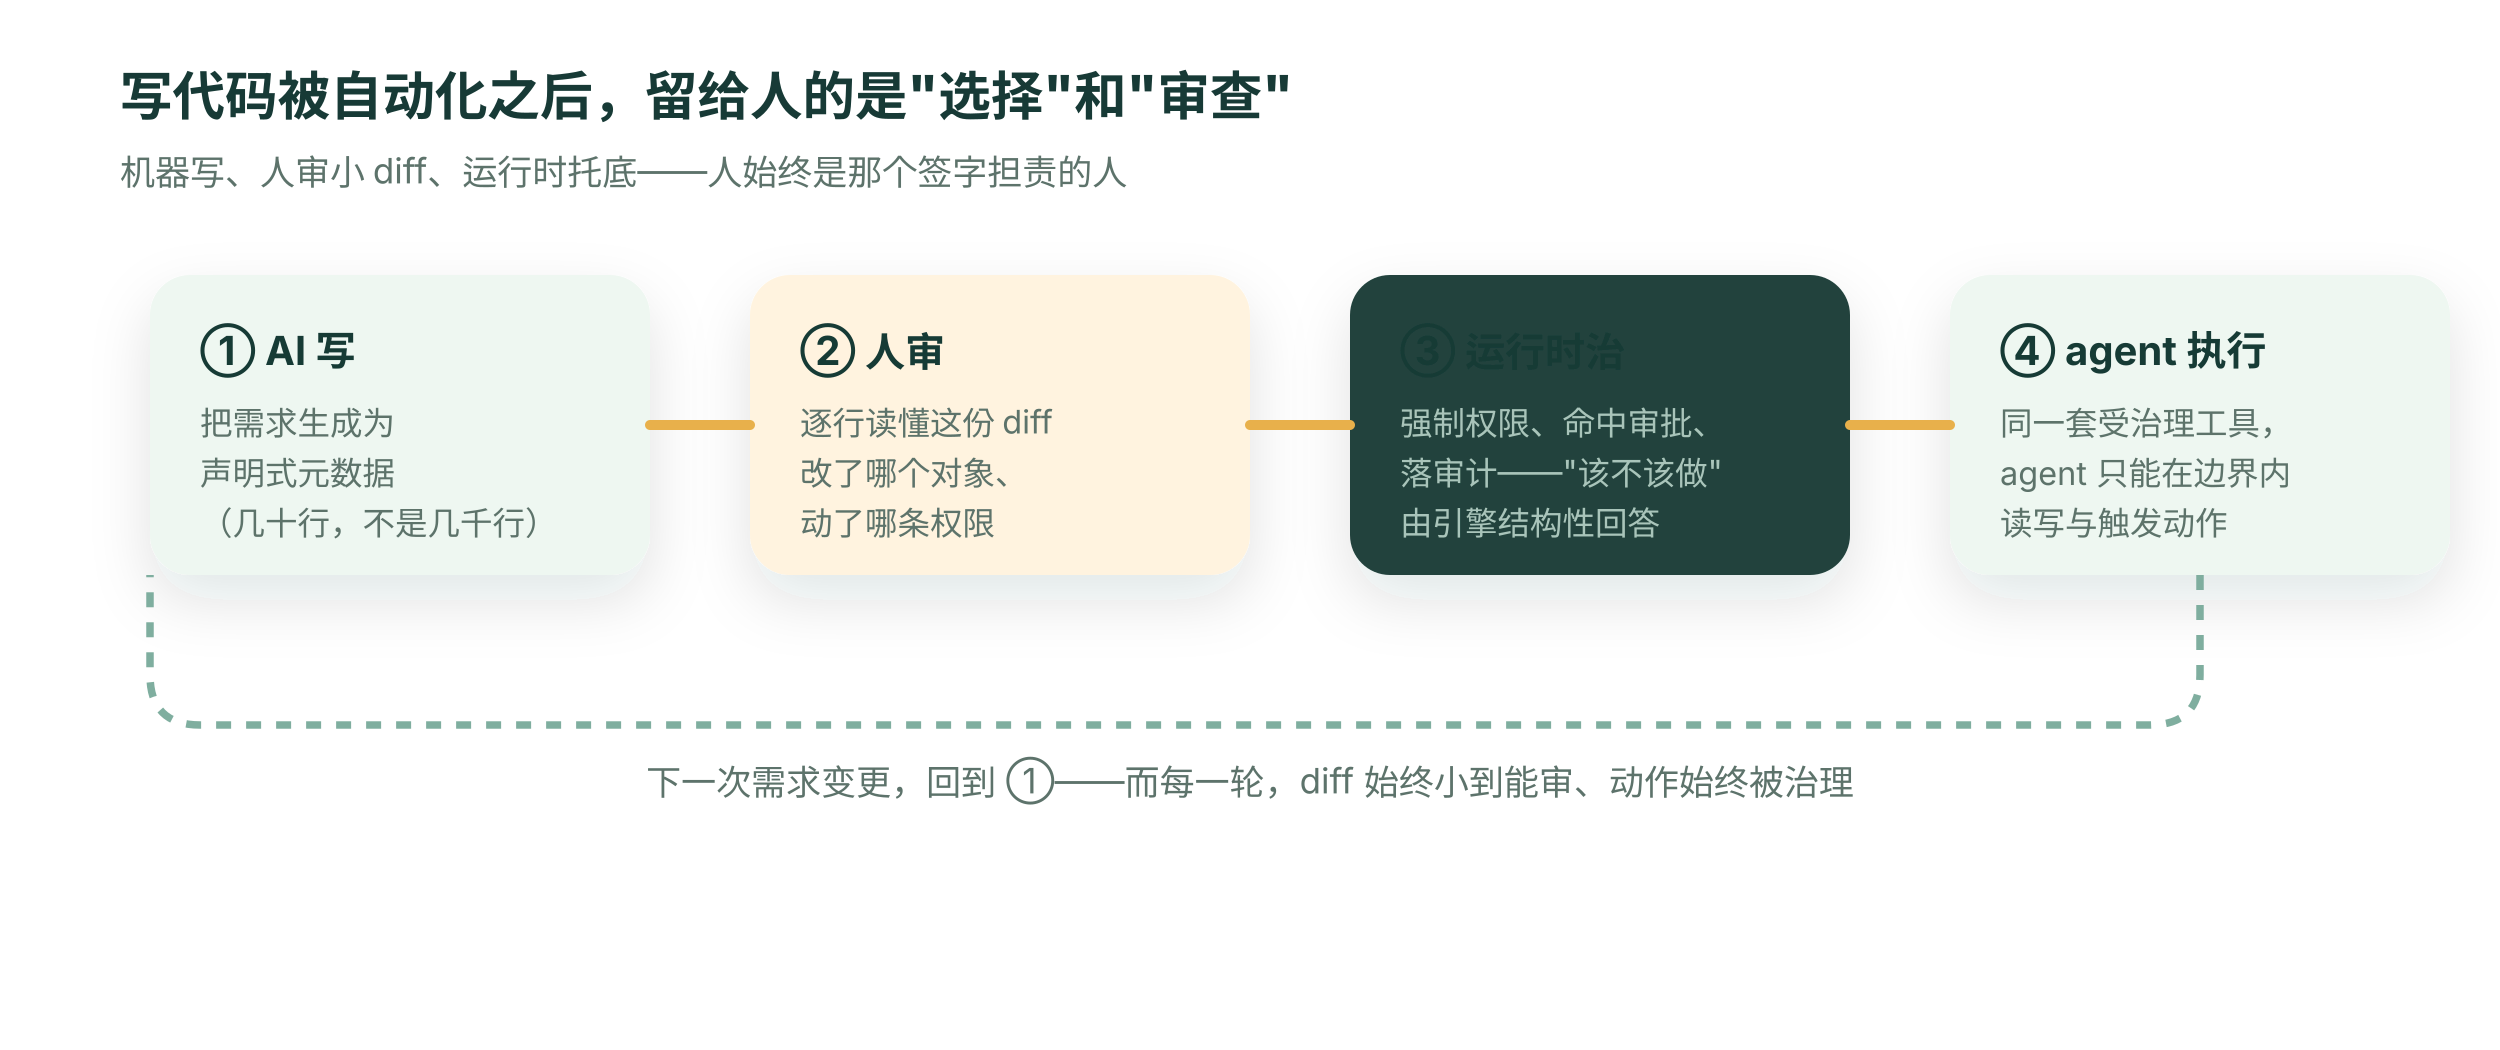
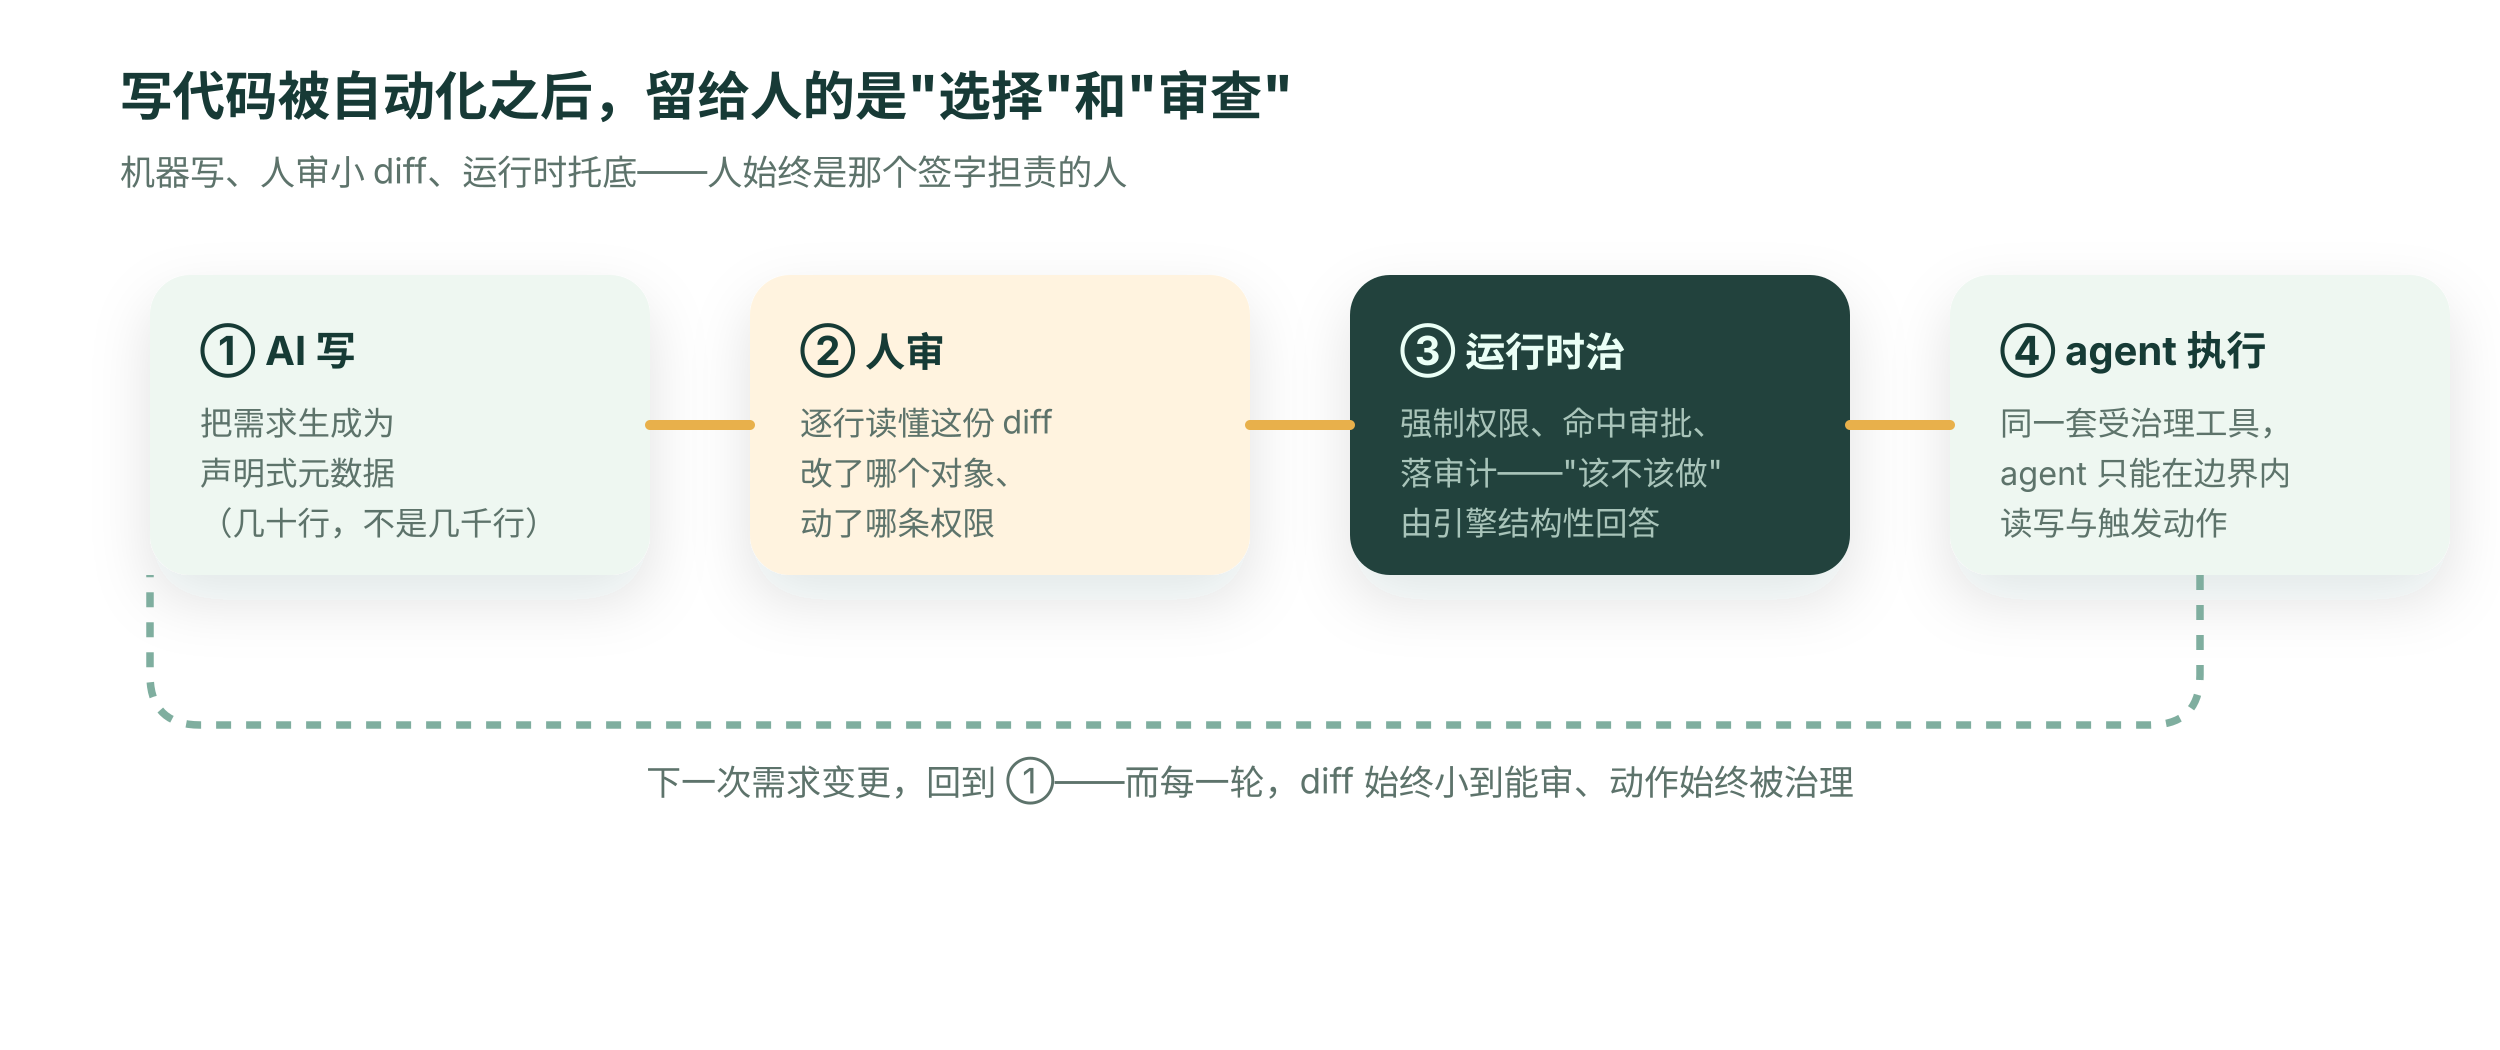
<svg xmlns="http://www.w3.org/2000/svg" viewBox="0 0 1000 420" role="img" aria-label="AI 写、人审、运行时治理、agent 在边界内执行的闭环">
  <defs>
    <filter id="sh" x="-20%" y="-20%" width="140%" height="150%">
      <feDropShadow dx="0" dy="10" stdDeviation="12" flood-color="#24342f" flood-opacity=".12" />
    </filter>
    <style>
      text{font-family:-apple-system,BlinkMacSystemFont,"Segoe UI",sans-serif;fill:#173a36}
      .cap{font-size:14px;fill:#5d736b}.t{font-size:16px;font-weight:700}.s{font-size:13px;fill:#5d736b}
    </style>
  </defs>
  <rect width="1000" height="420" fill="#ffffff" />
  <text x="48" y="46" font-size="21" font-weight="760">写代码被自动化之后，留给人的是"选择"和"审查"</text>
  <text x="48" y="74" class="cap">机器写、人审小 diff、运行时托底——人始终是那个签字担责的人</text>
  <g transform="translate(60 110)" filter="url(#sh)">
    <rect width="200" height="120" rx="16" fill="#eef7f1" />
    <text x="20" y="36" class="t">① AI 写</text>
    <text x="20" y="64" class="s">把需求生成为</text>
    <text x="20" y="84" class="s">声明式元数据</text>
    <text x="20" y="104" class="s">（几十行，不是几千行）</text>
  </g>
  <g transform="translate(300 110)" filter="url(#sh)">
    <rect width="200" height="120" rx="16" fill="#fff3df" />
    <text x="20" y="36" class="t" fill="#9a6212">② 人审</text>
    <text x="20" y="64" class="s">逐行读懂这份 diff</text>
    <text x="20" y="84" class="s">改了哪个对象、</text>
    <text x="20" y="104" class="s">动了哪条权限</text>
  </g>
  <g transform="translate(540 110)" filter="url(#sh)">
    <rect width="200" height="120" rx="16" fill="#22433d" />
-     <text x="20" y="36" class="t" fill="#eafff6">③ 运行时治</text>
+     <text x="20" y="36" class="t" style="fill:#eafff6">③ 运行时治</text>
    <text x="20" y="64" class="s" style="fill:#a9c4ba">强制权限、命中审批、</text>
    <text x="20" y="84" class="s" style="fill:#a9c4ba">落审计——"该不该做"</text>
    <text x="20" y="104" class="s" style="fill:#a9c4ba">由引擎结构性回答</text>
  </g>
  <g transform="translate(780 110)" filter="url(#sh)">
    <rect width="200" height="120" rx="16" fill="#eef7f1" />
    <text x="20" y="36" class="t">④ agent 执行</text>
    <text x="20" y="64" class="s">同一套受治理工具，</text>
    <text x="20" y="84" class="s">agent 只能在边界内</text>
    <text x="20" y="104" class="s">读写与触发动作</text>
  </g>
  <g stroke="#e8b04b" stroke-width="4" stroke-linecap="round" fill="none">
    <path d="M260 170 h40" />
    <path d="M500 170 h40" />
    <path d="M740 170 h40" />
  </g>
  <path d="M880 230 v40 q0 20 -20 20 H 80 q-20 0 -20 -20 v-40" stroke="#7fae9f" stroke-width="3" fill="none" stroke-dasharray="6 6" />
  <text x="500" y="318" text-anchor="middle" class="cap" fill="#5d736b">下一次需求变更，回到 ①——而每一轮，diff 始终小到能审、动作始终被治理</text>
</svg>
